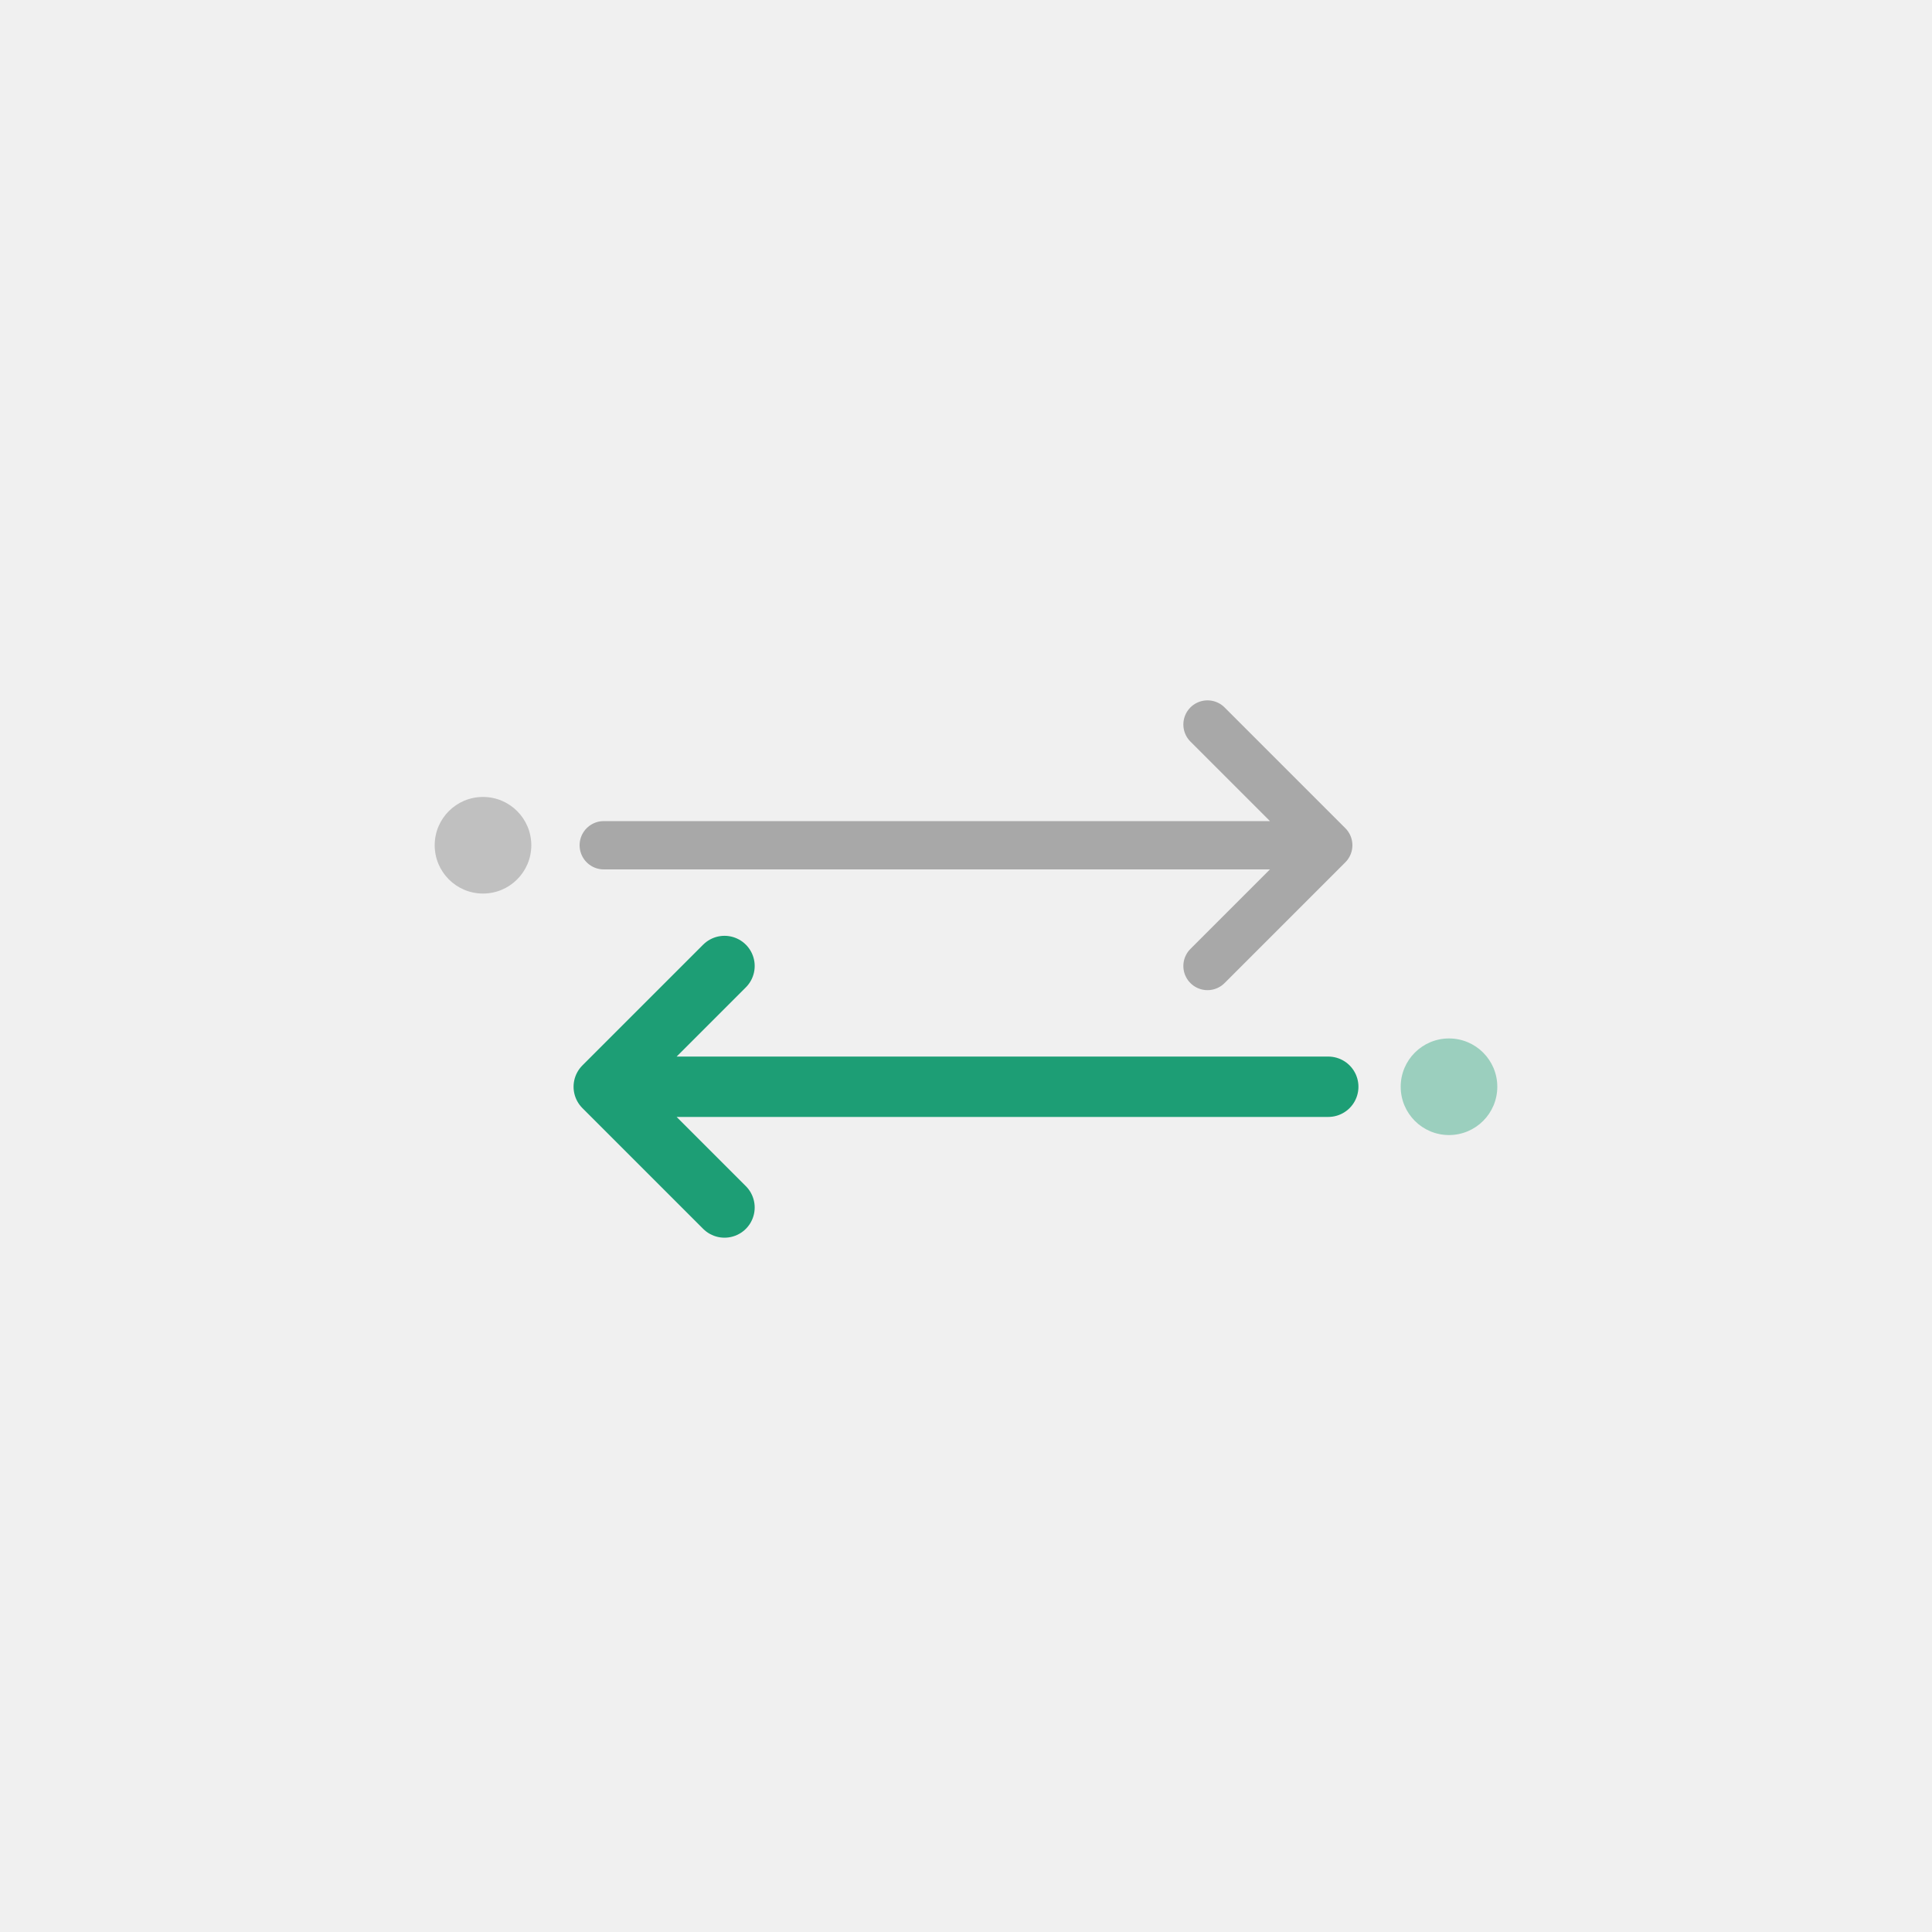
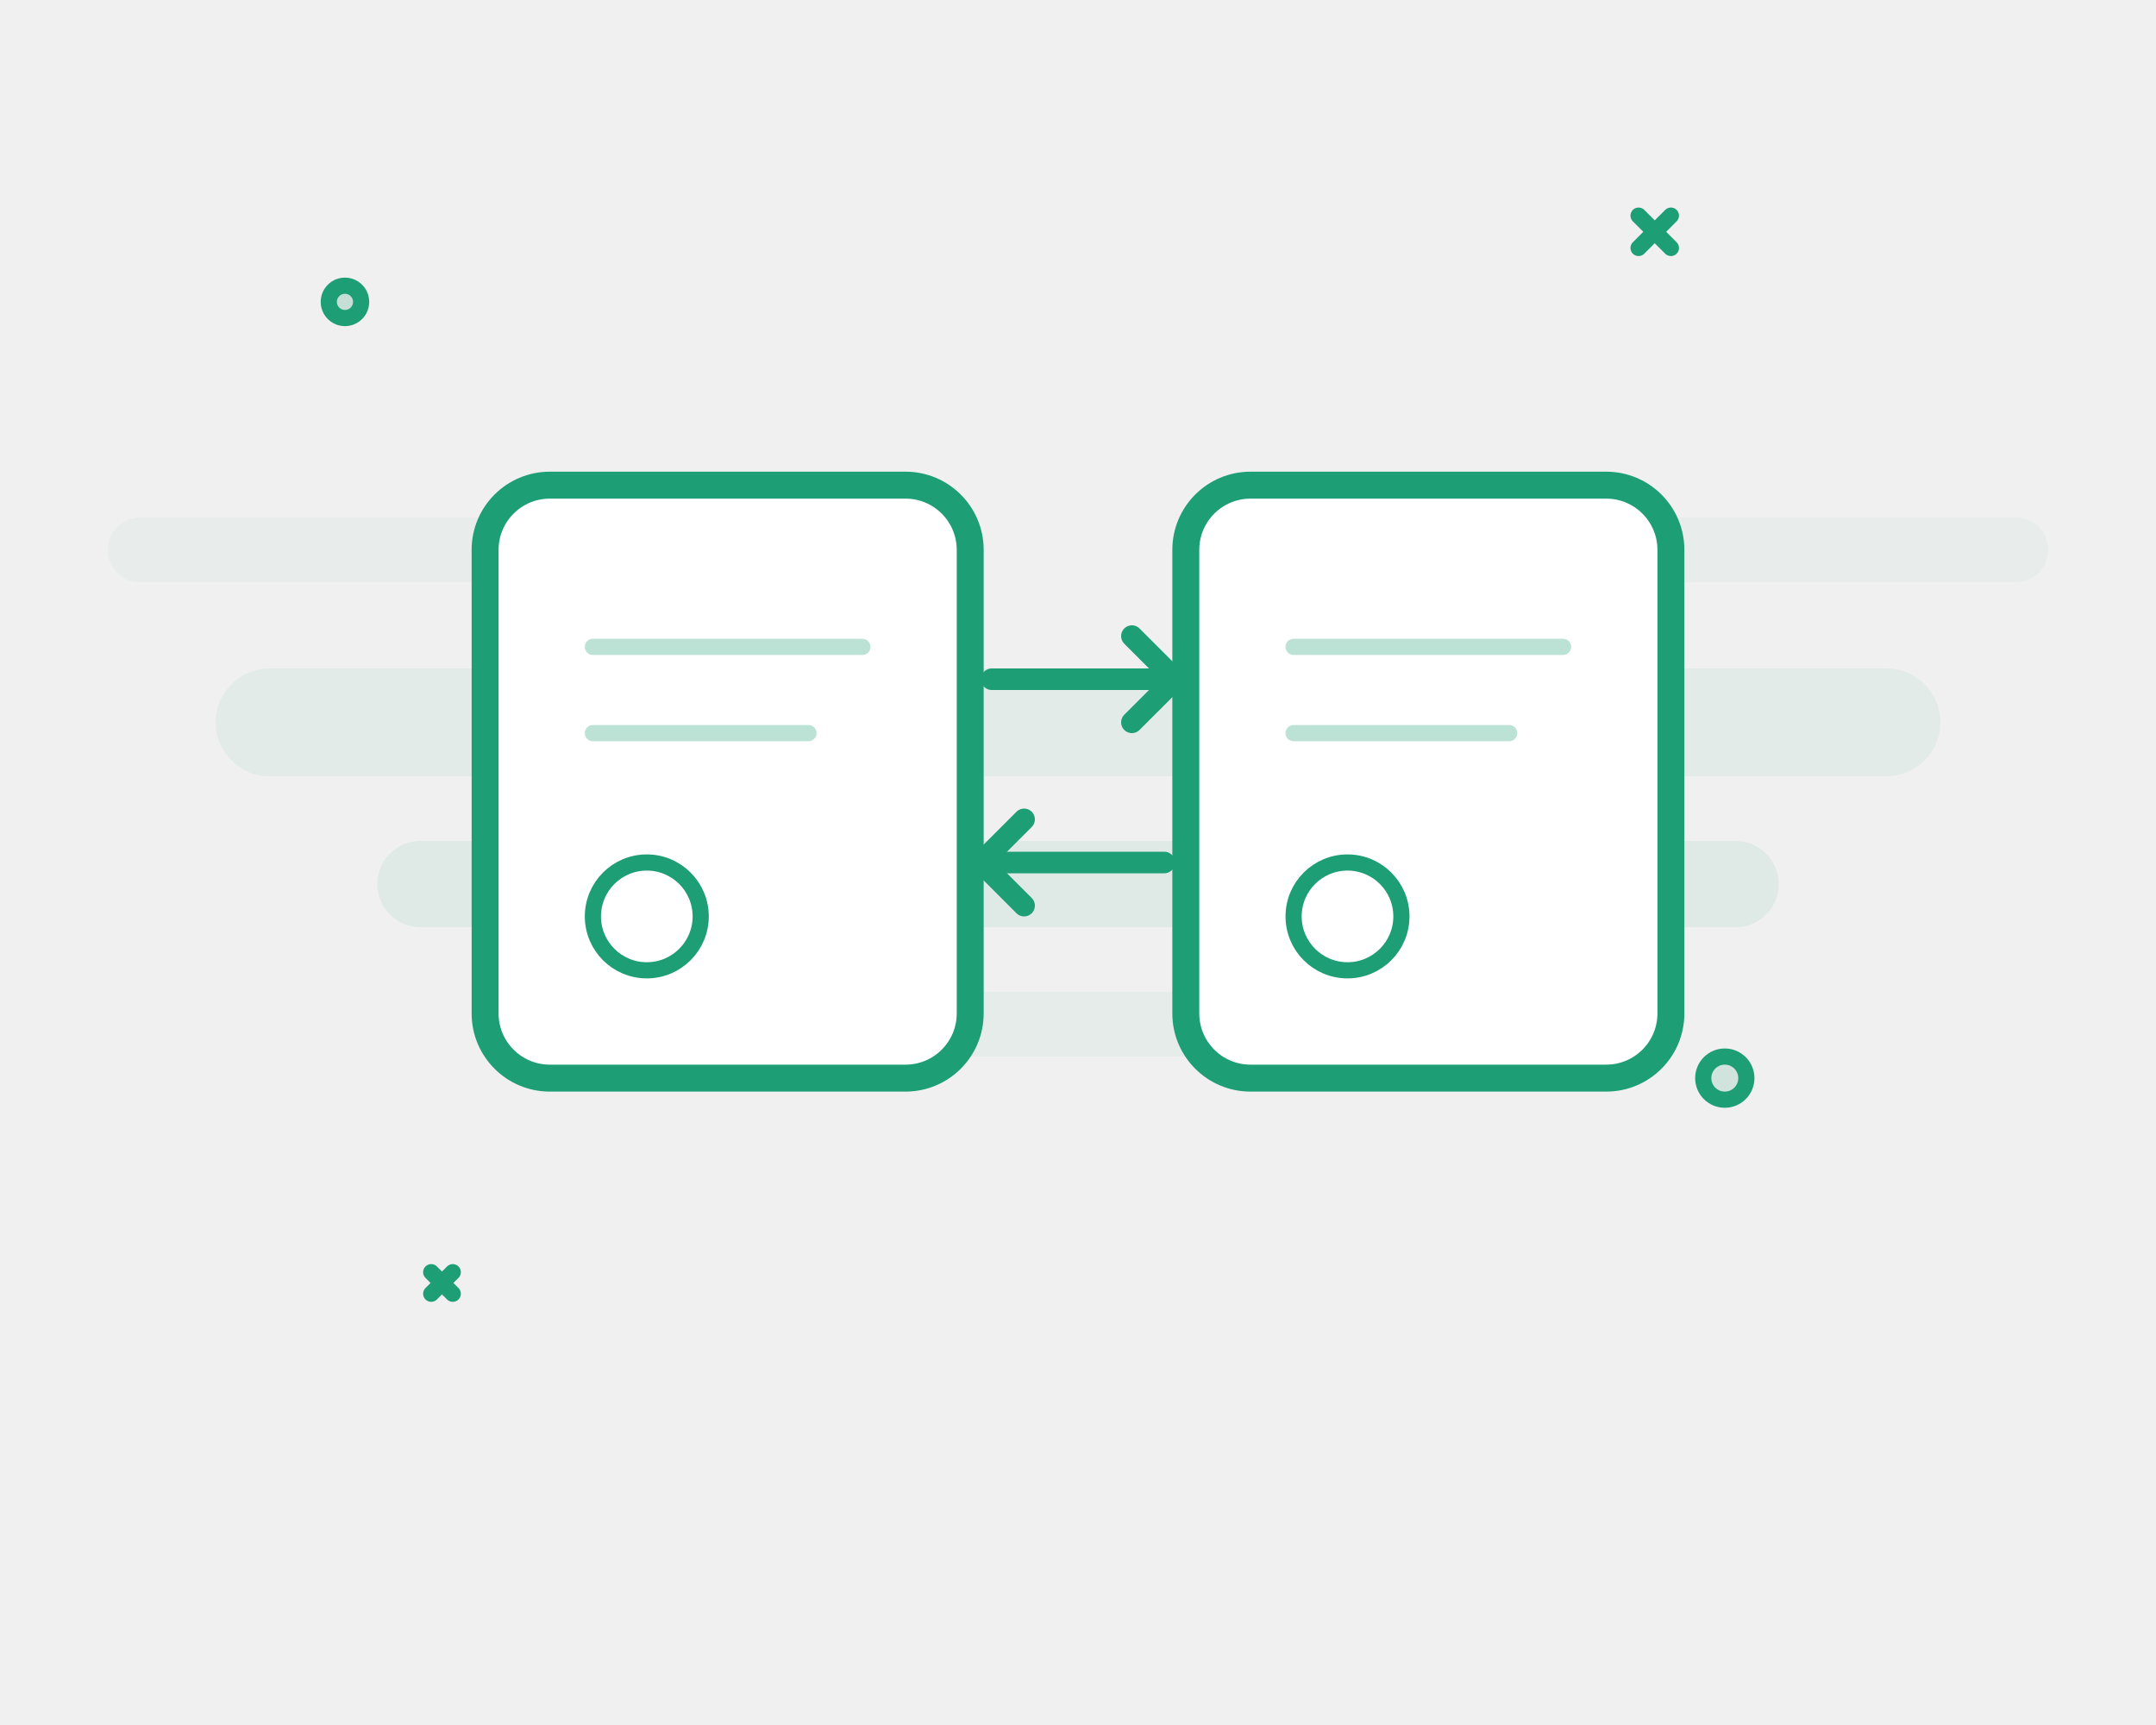
- <svg xmlns="http://www.w3.org/2000/svg" width="80" height="80" viewBox="0 0 80 80" fill="none">
-   <path d="M25 35H55M50 30L55 35L50 40" stroke="currentColor" stroke-width="2" stroke-opacity="0.3" stroke-linecap="round" stroke-linejoin="round" />
-   <path d="M55 45H25M30 40L25 45L30 50" stroke="#1D9E75" stroke-width="2.5" stroke-linecap="round" stroke-linejoin="round" />
-   <circle cx="20" cy="35" r="2" fill="currentColor" fill-opacity="0.2" />
-   <circle cx="60" cy="45" r="2" fill="#1D9E75" fill-opacity="0.4" />
+ <svg xmlns="http://www.w3.org/2000/svg" width="200" height="160" viewBox="0 0 200 160" fill="none">
+   <rect x="20" y="62" width="160" height="10" rx="5" fill="#1D9E75" fill-opacity="0.06" />
+   <rect x="35" y="78" width="130" height="8" rx="4" fill="#1D9E75" fill-opacity="0.08" />
+   <rect x="50" y="92" width="100" height="6" rx="3" fill="#1D9E75" fill-opacity="0.05" />
+   <rect x="10" y="48" width="80" height="6" rx="3" fill="#1D9E75" fill-opacity="0.04" />
+   <rect x="130" y="48" width="60" height="6" rx="3" fill="#1D9E75" fill-opacity="0.04" />
+   <g transform="translate(40, 25)">
+     <rect x="5" y="20" width="45" height="55" rx="6" stroke="#1D9E75" stroke-width="2.5" fill="white" />
+     <path d="M15 35H40" stroke="#1D9E75" stroke-width="1.5" stroke-linecap="round" opacity="0.3" />
+     <path d="M15 43H35" stroke="#1D9E75" stroke-width="1.5" stroke-linecap="round" opacity="0.3" />
+     <circle cx="20" cy="60" r="5" stroke="#1D9E75" stroke-width="1.5" fill="none" />
+     <rect x="70" y="20" width="45" height="55" rx="6" stroke="#1D9E75" stroke-width="2.5" fill="white" />
+     <path d="M80 35H105" stroke="#1D9E75" stroke-width="1.5" stroke-linecap="round" opacity="0.3" />
+     <path d="M80 43H100" stroke="#1D9E75" stroke-width="1.5" stroke-linecap="round" opacity="0.3" />
+     <circle cx="85" cy="60" r="5" stroke="#1D9E75" stroke-width="1.5" fill="none" />
+     <path d="M52 38L68 38" stroke="#1D9E75" stroke-width="2" stroke-linecap="round" />
+     <path d="M65 34L69 38L65 42" stroke="#1D9E75" stroke-width="2" stroke-linecap="round" stroke-linejoin="round" />
+     <path d="M68 55L52 55" stroke="#1D9E75" stroke-width="2" stroke-linecap="round" />
+     <path d="M55 51L51 55L55 59" stroke="#1D9E75" stroke-width="2" stroke-linecap="round" stroke-linejoin="round" />
+   </g>
+   <g stroke="#1D9E75" stroke-width="1.5" stroke-linecap="round">
+     <path d="M152 20L155 23M155 20L152 23" />
+     <path d="M40 118L42 120M42 118L40 120" />
+     <circle cx="160" cy="100" r="2" fill="#1D9E75" fill-opacity="0.15" />
+     <circle cx="32" cy="28" r="1.5" fill="#1D9E75" fill-opacity="0.2" />
+   </g>
</svg>
